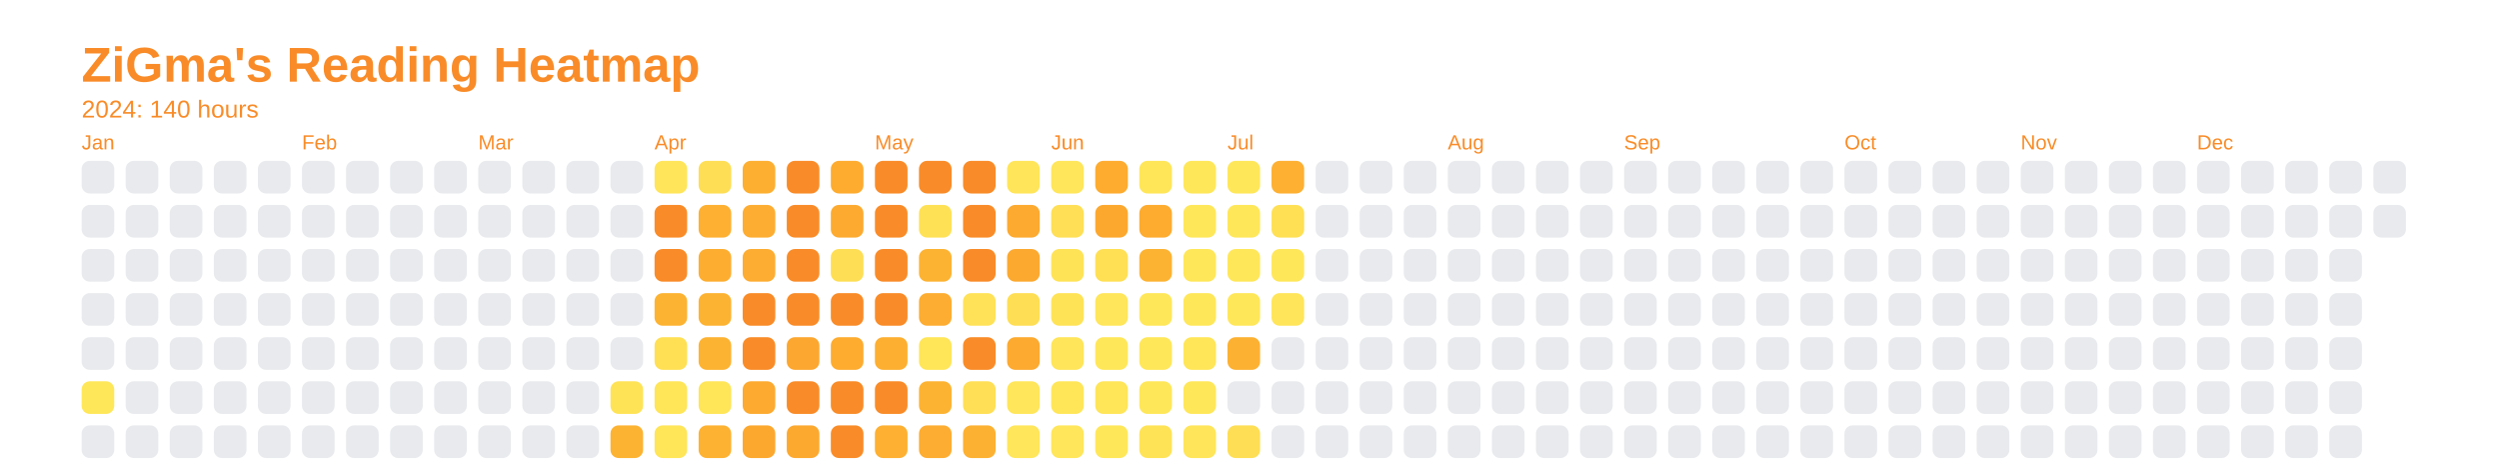
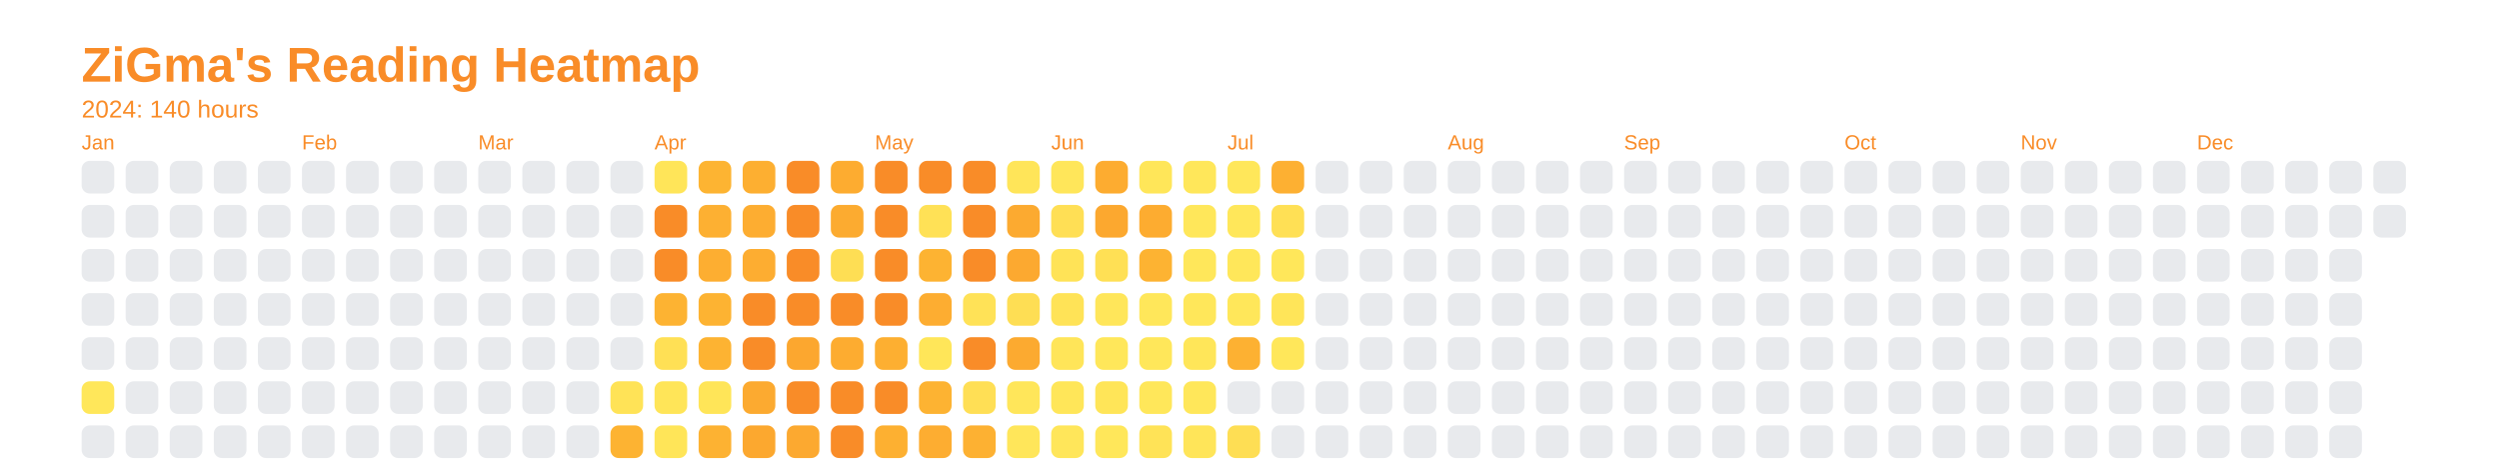
<svg xmlns="http://www.w3.org/2000/svg" baseProfile="full" height="57.5mm" version="1.1" viewBox="0,0,306.2,57.5" width="306.2mm">
  <defs />
  <rect fill="none" height="57.5" width="306.2" x="0" y="0" />
  <text fill="#f98c28" style="font-size:6px; font-family:Arial; font-weight:bold;" x="10" y="10">ZiGma's Reading Heatmap</text>
  <text fill="#f98c28" style="font-size:3px; font-family:Arial;" x="10" y="14.4">2024: 140 hours</text>
  <text fill="#f98c28" style="font-size:2.5px; font-family:Arial" x="10" y="18.3">Jan</text>
  <rect fill="#e8eaed" height="4" rx="1" ry="1" width="4" x="10" y="19.7" />
  <rect fill="#e8eaed" height="4" rx="1" ry="1" width="4" x="10" y="25.1" />
  <rect fill="#e8eaed" height="4" rx="1" ry="1" width="4" x="10" y="30.5" />
  <rect fill="#e8eaed" height="4" rx="1" ry="1" width="4" x="10" y="35.9" />
  <rect fill="#e8eaed" height="4" rx="1" ry="1" width="4" x="10" y="41.3" />
  <rect fill="#ffe75a" height="4" rx="1" ry="1" width="4" x="10" y="46.7" />
  <rect fill="#e8eaed" height="4" rx="1" ry="1" width="4" x="10" y="52.1" />
  <rect fill="#e8eaed" height="4" rx="1" ry="1" width="4" x="15.4" y="19.7" />
  <rect fill="#e8eaed" height="4" rx="1" ry="1" width="4" x="15.4" y="25.1" />
  <rect fill="#e8eaed" height="4" rx="1" ry="1" width="4" x="15.4" y="30.5" />
  <rect fill="#e8eaed" height="4" rx="1" ry="1" width="4" x="15.4" y="35.9" />
  <rect fill="#e8eaed" height="4" rx="1" ry="1" width="4" x="15.4" y="41.3" />
  <rect fill="#e8eaed" height="4" rx="1" ry="1" width="4" x="15.4" y="46.7" />
  <rect fill="#e8eaed" height="4" rx="1" ry="1" width="4" x="15.4" y="52.1" />
  <rect fill="#e8eaed" height="4" rx="1" ry="1" width="4" x="20.8" y="19.7" />
  <rect fill="#e8eaed" height="4" rx="1" ry="1" width="4" x="20.8" y="25.1" />
  <rect fill="#e8eaed" height="4" rx="1" ry="1" width="4" x="20.8" y="30.5" />
  <rect fill="#e8eaed" height="4" rx="1" ry="1" width="4" x="20.8" y="35.9" />
  <rect fill="#e8eaed" height="4" rx="1" ry="1" width="4" x="20.8" y="41.3" />
  <rect fill="#e8eaed" height="4" rx="1" ry="1" width="4" x="20.8" y="46.7" />
  <rect fill="#e8eaed" height="4" rx="1" ry="1" width="4" x="20.8" y="52.1" />
  <rect fill="#e8eaed" height="4" rx="1" ry="1" width="4" x="26.2" y="19.7" />
  <rect fill="#e8eaed" height="4" rx="1" ry="1" width="4" x="26.2" y="25.1" />
  <rect fill="#e8eaed" height="4" rx="1" ry="1" width="4" x="26.2" y="30.5" />
  <rect fill="#e8eaed" height="4" rx="1" ry="1" width="4" x="26.2" y="35.9" />
  <rect fill="#e8eaed" height="4" rx="1" ry="1" width="4" x="26.2" y="41.3" />
  <rect fill="#e8eaed" height="4" rx="1" ry="1" width="4" x="26.2" y="46.7" />
  <rect fill="#e8eaed" height="4" rx="1" ry="1" width="4" x="26.2" y="52.1" />
  <rect fill="#e8eaed" height="4" rx="1" ry="1" width="4" x="31.6" y="19.7" />
  <rect fill="#e8eaed" height="4" rx="1" ry="1" width="4" x="31.6" y="25.1" />
  <rect fill="#e8eaed" height="4" rx="1" ry="1" width="4" x="31.6" y="30.5" />
  <rect fill="#e8eaed" height="4" rx="1" ry="1" width="4" x="31.6" y="35.9" />
  <rect fill="#e8eaed" height="4" rx="1" ry="1" width="4" x="31.6" y="41.3" />
  <rect fill="#e8eaed" height="4" rx="1" ry="1" width="4" x="31.6" y="46.7" />
  <rect fill="#e8eaed" height="4" rx="1" ry="1" width="4" x="31.6" y="52.1" />
  <text fill="#f98c28" style="font-size:2.5px; font-family:Arial" x="37.0" y="18.3">Feb</text>
  <rect fill="#e8eaed" height="4" rx="1" ry="1" width="4" x="37.0" y="19.7" />
  <rect fill="#e8eaed" height="4" rx="1" ry="1" width="4" x="37.0" y="25.1" />
  <rect fill="#e8eaed" height="4" rx="1" ry="1" width="4" x="37.0" y="30.5" />
  <rect fill="#e8eaed" height="4" rx="1" ry="1" width="4" x="37.0" y="35.9" />
  <rect fill="#e8eaed" height="4" rx="1" ry="1" width="4" x="37.0" y="41.3" />
  <rect fill="#e8eaed" height="4" rx="1" ry="1" width="4" x="37.0" y="46.7" />
  <rect fill="#e8eaed" height="4" rx="1" ry="1" width="4" x="37.0" y="52.1" />
  <rect fill="#e8eaed" height="4" rx="1" ry="1" width="4" x="42.4" y="19.7" />
  <rect fill="#e8eaed" height="4" rx="1" ry="1" width="4" x="42.4" y="25.1" />
  <rect fill="#e8eaed" height="4" rx="1" ry="1" width="4" x="42.4" y="30.5" />
  <rect fill="#e8eaed" height="4" rx="1" ry="1" width="4" x="42.4" y="35.9" />
  <rect fill="#e8eaed" height="4" rx="1" ry="1" width="4" x="42.4" y="41.3" />
  <rect fill="#e8eaed" height="4" rx="1" ry="1" width="4" x="42.4" y="46.7" />
  <rect fill="#e8eaed" height="4" rx="1" ry="1" width="4" x="42.4" y="52.1" />
  <rect fill="#e8eaed" height="4" rx="1" ry="1" width="4" x="47.8" y="19.7" />
  <rect fill="#e8eaed" height="4" rx="1" ry="1" width="4" x="47.8" y="25.1" />
  <rect fill="#e8eaed" height="4" rx="1" ry="1" width="4" x="47.8" y="30.5" />
  <rect fill="#e8eaed" height="4" rx="1" ry="1" width="4" x="47.8" y="35.9" />
  <rect fill="#e8eaed" height="4" rx="1" ry="1" width="4" x="47.8" y="41.3" />
  <rect fill="#e8eaed" height="4" rx="1" ry="1" width="4" x="47.8" y="46.7" />
  <rect fill="#e8eaed" height="4" rx="1" ry="1" width="4" x="47.8" y="52.1" />
  <rect fill="#e8eaed" height="4" rx="1" ry="1" width="4" x="53.2" y="19.7" />
  <rect fill="#e8eaed" height="4" rx="1" ry="1" width="4" x="53.2" y="25.1" />
  <rect fill="#e8eaed" height="4" rx="1" ry="1" width="4" x="53.2" y="30.5" />
  <rect fill="#e8eaed" height="4" rx="1" ry="1" width="4" x="53.2" y="35.9" />
  <rect fill="#e8eaed" height="4" rx="1" ry="1" width="4" x="53.2" y="41.3" />
  <rect fill="#e8eaed" height="4" rx="1" ry="1" width="4" x="53.2" y="46.7" />
  <rect fill="#e8eaed" height="4" rx="1" ry="1" width="4" x="53.2" y="52.1" />
  <text fill="#f98c28" style="font-size:2.5px; font-family:Arial" x="58.6" y="18.3">Mar</text>
  <rect fill="#e8eaed" height="4" rx="1" ry="1" width="4" x="58.6" y="19.7" />
  <rect fill="#e8eaed" height="4" rx="1" ry="1" width="4" x="58.6" y="25.1" />
  <rect fill="#e8eaed" height="4" rx="1" ry="1" width="4" x="58.6" y="30.5" />
  <rect fill="#e8eaed" height="4" rx="1" ry="1" width="4" x="58.6" y="35.9" />
  <rect fill="#e8eaed" height="4" rx="1" ry="1" width="4" x="58.6" y="41.3" />
  <rect fill="#e8eaed" height="4" rx="1" ry="1" width="4" x="58.6" y="46.7" />
  <rect fill="#e8eaed" height="4" rx="1" ry="1" width="4" x="58.6" y="52.1" />
  <rect fill="#e8eaed" height="4" rx="1" ry="1" width="4" x="64" y="19.7" />
  <rect fill="#e8eaed" height="4" rx="1" ry="1" width="4" x="64" y="25.1" />
  <rect fill="#e8eaed" height="4" rx="1" ry="1" width="4" x="64" y="30.5" />
  <rect fill="#e8eaed" height="4" rx="1" ry="1" width="4" x="64" y="35.9" />
  <rect fill="#e8eaed" height="4" rx="1" ry="1" width="4" x="64" y="41.3" />
  <rect fill="#e8eaed" height="4" rx="1" ry="1" width="4" x="64" y="46.7" />
  <rect fill="#e8eaed" height="4" rx="1" ry="1" width="4" x="64" y="52.1" />
  <rect fill="#e8eaed" height="4" rx="1" ry="1" width="4" x="69.4" y="19.7" />
  <rect fill="#e8eaed" height="4" rx="1" ry="1" width="4" x="69.4" y="25.1" />
  <rect fill="#e8eaed" height="4" rx="1" ry="1" width="4" x="69.4" y="30.5" />
  <rect fill="#e8eaed" height="4" rx="1" ry="1" width="4" x="69.4" y="35.9" />
  <rect fill="#e8eaed" height="4" rx="1" ry="1" width="4" x="69.4" y="41.3" />
  <rect fill="#e8eaed" height="4" rx="1" ry="1" width="4" x="69.4" y="46.7" />
  <rect fill="#e8eaed" height="4" rx="1" ry="1" width="4" x="69.4" y="52.1" />
  <rect fill="#e8eaed" height="4" rx="1" ry="1" width="4" x="74.8" y="19.7" />
  <rect fill="#e8eaed" height="4" rx="1" ry="1" width="4" x="74.8" y="25.1" />
  <rect fill="#e8eaed" height="4" rx="1" ry="1" width="4" x="74.8" y="30.5" />
  <rect fill="#e8eaed" height="4" rx="1" ry="1" width="4" x="74.8" y="35.9" />
  <rect fill="#e8eaed" height="4" rx="1" ry="1" width="4" x="74.8" y="41.3" />
  <rect fill="#ffe357" height="4" rx="1" ry="1" width="4" x="74.8" y="46.7" />
  <rect fill="#fdb332" height="4" rx="1" ry="1" width="4" x="74.8" y="52.1" />
  <text fill="#f98c28" style="font-size:2.5px; font-family:Arial" x="80.2" y="18.3">Apr</text>
  <rect fill="#ffe559" height="4" rx="1" ry="1" width="4" x="80.2" y="19.7" />
  <rect fill="#f98c28" height="4" rx="1" ry="1" width="4" x="80.2" y="25.1" />
  <rect fill="#f98c28" height="4" rx="1" ry="1" width="4" x="80.2" y="30.5" />
  <rect fill="#fdb332" height="4" rx="1" ry="1" width="4" x="80.2" y="35.9" />
  <rect fill="#ffe055" height="4" rx="1" ry="1" width="4" x="80.2" y="41.3" />
  <rect fill="#ffe558" height="4" rx="1" ry="1" width="4" x="80.2" y="46.7" />
  <rect fill="#ffe558" height="4" rx="1" ry="1" width="4" x="80.2" y="52.1" />
-   <rect fill="#fede54" height="4" rx="1" ry="1" width="4" x="85.6" y="19.7" />
+   <rect fill="#fdb432" height="4" rx="1" ry="1" width="4" x="85.6" y="19.7" />
  <rect fill="#fdb032" height="4" rx="1" ry="1" width="4" x="85.6" y="25.1" />
  <rect fill="#fdae31" height="4" rx="1" ry="1" width="4" x="85.6" y="30.5" />
  <rect fill="#fdb332" height="4" rx="1" ry="1" width="4" x="85.6" y="35.9" />
  <rect fill="#fdb332" height="4" rx="1" ry="1" width="4" x="85.6" y="41.3" />
  <rect fill="#ffe558" height="4" rx="1" ry="1" width="4" x="85.6" y="46.7" />
  <rect fill="#fdb232" height="4" rx="1" ry="1" width="4" x="85.6" y="52.1" />
  <rect fill="#fdaf31" height="4" rx="1" ry="1" width="4" x="91" y="19.7" />
  <rect fill="#fdad31" height="4" rx="1" ry="1" width="4" x="91" y="25.1" />
  <rect fill="#fdad31" height="4" rx="1" ry="1" width="4" x="91" y="30.5" />
  <rect fill="#f98c28" height="4" rx="1" ry="1" width="4" x="91" y="35.9" />
  <rect fill="#f98c28" height="4" rx="1" ry="1" width="4" x="91" y="41.3" />
  <rect fill="#fcaa30" height="4" rx="1" ry="1" width="4" x="91" y="46.7" />
  <rect fill="#fca82f" height="4" rx="1" ry="1" width="4" x="91" y="52.1" />
  <rect fill="#f98c28" height="4" rx="1" ry="1" width="4" x="96.4" y="19.7" />
  <rect fill="#f98c28" height="4" rx="1" ry="1" width="4" x="96.4" y="25.1" />
  <rect fill="#f98c28" height="4" rx="1" ry="1" width="4" x="96.4" y="30.5" />
  <rect fill="#f98c28" height="4" rx="1" ry="1" width="4" x="96.4" y="35.9" />
  <rect fill="#fca72f" height="4" rx="1" ry="1" width="4" x="96.4" y="41.3" />
  <rect fill="#f98c28" height="4" rx="1" ry="1" width="4" x="96.4" y="46.7" />
  <rect fill="#fca930" height="4" rx="1" ry="1" width="4" x="96.4" y="52.1" />
  <rect fill="#fdac30" height="4" rx="1" ry="1" width="4" x="101.8" y="19.7" />
  <rect fill="#fcab30" height="4" rx="1" ry="1" width="4" x="101.8" y="25.1" />
  <rect fill="#fede54" height="4" rx="1" ry="1" width="4" x="101.8" y="30.5" />
  <rect fill="#f98c28" height="4" rx="1" ry="1" width="4" x="101.8" y="35.9" />
  <rect fill="#fdac30" height="4" rx="1" ry="1" width="4" x="101.8" y="41.3" />
  <rect fill="#f98c28" height="4" rx="1" ry="1" width="4" x="101.8" y="46.7" />
  <rect fill="#f98c28" height="4" rx="1" ry="1" width="4" x="101.8" y="52.1" />
  <text fill="#f98c28" style="font-size:2.5px; font-family:Arial" x="107.2" y="18.3">May</text>
  <rect fill="#f98c28" height="4" rx="1" ry="1" width="4" x="107.2" y="19.7" />
  <rect fill="#f98c28" height="4" rx="1" ry="1" width="4" x="107.2" y="25.1" />
  <rect fill="#f98c28" height="4" rx="1" ry="1" width="4" x="107.2" y="30.5" />
  <rect fill="#f98c28" height="4" rx="1" ry="1" width="4" x="107.2" y="35.9" />
  <rect fill="#fdaf31" height="4" rx="1" ry="1" width="4" x="107.2" y="41.3" />
  <rect fill="#f98c28" height="4" rx="1" ry="1" width="4" x="107.2" y="46.7" />
  <rect fill="#fdb031" height="4" rx="1" ry="1" width="4" x="107.2" y="52.1" />
  <rect fill="#f98c28" height="4" rx="1" ry="1" width="4" x="112.6" y="19.7" />
  <rect fill="#ffe156" height="4" rx="1" ry="1" width="4" x="112.6" y="25.1" />
  <rect fill="#fdb332" height="4" rx="1" ry="1" width="4" x="112.6" y="30.5" />
  <rect fill="#fdad31" height="4" rx="1" ry="1" width="4" x="112.6" y="35.9" />
  <rect fill="#ffe659" height="4" rx="1" ry="1" width="4" x="112.6" y="41.3" />
  <rect fill="#fdb332" height="4" rx="1" ry="1" width="4" x="112.6" y="46.7" />
  <rect fill="#fdad31" height="4" rx="1" ry="1" width="4" x="112.6" y="52.1" />
  <rect fill="#f98c28" height="4" rx="1" ry="1" width="4" x="118" y="19.7" />
  <rect fill="#f98c28" height="4" rx="1" ry="1" width="4" x="118" y="25.1" />
  <rect fill="#f98c28" height="4" rx="1" ry="1" width="4" x="118" y="30.5" />
  <rect fill="#ffe257" height="4" rx="1" ry="1" width="4" x="118" y="35.9" />
  <rect fill="#f98c28" height="4" rx="1" ry="1" width="4" x="118" y="41.3" />
  <rect fill="#ffdf55" height="4" rx="1" ry="1" width="4" x="118" y="46.7" />
  <rect fill="#fdb132" height="4" rx="1" ry="1" width="4" x="118" y="52.1" />
  <rect fill="#ffe559" height="4" rx="1" ry="1" width="4" x="123.4" y="19.7" />
  <rect fill="#fcaa30" height="4" rx="1" ry="1" width="4" x="123.4" y="25.1" />
  <rect fill="#fca930" height="4" rx="1" ry="1" width="4" x="123.4" y="30.5" />
  <rect fill="#fede54" height="4" rx="1" ry="1" width="4" x="123.4" y="35.9" />
  <rect fill="#fcaa30" height="4" rx="1" ry="1" width="4" x="123.4" y="41.3" />
  <rect fill="#ffe65a" height="4" rx="1" ry="1" width="4" x="123.4" y="46.7" />
  <rect fill="#ffe65a" height="4" rx="1" ry="1" width="4" x="123.4" y="52.1" />
  <text fill="#f98c28" style="font-size:2.5px; font-family:Arial" x="128.8" y="18.3">Jun</text>
  <rect fill="#ffe65a" height="4" rx="1" ry="1" width="4" x="128.8" y="19.7" />
  <rect fill="#ffdf55" height="4" rx="1" ry="1" width="4" x="128.8" y="25.1" />
  <rect fill="#ffe357" height="4" rx="1" ry="1" width="4" x="128.8" y="30.5" />
  <rect fill="#ffe357" height="4" rx="1" ry="1" width="4" x="128.8" y="35.9" />
  <rect fill="#ffe559" height="4" rx="1" ry="1" width="4" x="128.8" y="41.3" />
  <rect fill="#ffe659" height="4" rx="1" ry="1" width="4" x="128.8" y="46.7" />
  <rect fill="#ffe65a" height="4" rx="1" ry="1" width="4" x="128.8" y="52.1" />
  <rect fill="#fdac30" height="4" rx="1" ry="1" width="4" x="134.2" y="19.7" />
  <rect fill="#fca82f" height="4" rx="1" ry="1" width="4" x="134.2" y="25.1" />
  <rect fill="#ffe055" height="4" rx="1" ry="1" width="4" x="134.2" y="30.5" />
  <rect fill="#ffe65a" height="4" rx="1" ry="1" width="4" x="134.2" y="35.9" />
  <rect fill="#ffe75a" height="4" rx="1" ry="1" width="4" x="134.2" y="41.3" />
  <rect fill="#ffe558" height="4" rx="1" ry="1" width="4" x="134.2" y="46.7" />
  <rect fill="#ffe75a" height="4" rx="1" ry="1" width="4" x="134.2" y="52.1" />
  <rect fill="#ffe659" height="4" rx="1" ry="1" width="4" x="139.6" y="19.7" />
  <rect fill="#fdac30" height="4" rx="1" ry="1" width="4" x="139.6" y="25.1" />
  <rect fill="#fdb332" height="4" rx="1" ry="1" width="4" x="139.6" y="30.5" />
  <rect fill="#ffe75a" height="4" rx="1" ry="1" width="4" x="139.6" y="35.9" />
  <rect fill="#ffe75a" height="4" rx="1" ry="1" width="4" x="139.6" y="41.3" />
  <rect fill="#ffe75a" height="4" rx="1" ry="1" width="4" x="139.6" y="46.7" />
  <rect fill="#ffe357" height="4" rx="1" ry="1" width="4" x="139.6" y="52.1" />
  <rect fill="#ffe75a" height="4" rx="1" ry="1" width="4" x="145" y="19.7" />
  <rect fill="#ffe75a" height="4" rx="1" ry="1" width="4" x="145" y="25.1" />
  <rect fill="#ffe75a" height="4" rx="1" ry="1" width="4" x="145" y="30.5" />
  <rect fill="#ffe75a" height="4" rx="1" ry="1" width="4" x="145" y="35.9" />
  <rect fill="#ffe659" height="4" rx="1" ry="1" width="4" x="145" y="41.3" />
  <rect fill="#ffe75a" height="4" rx="1" ry="1" width="4" x="145" y="46.7" />
  <rect fill="#ffe559" height="4" rx="1" ry="1" width="4" x="145" y="52.1" />
  <text fill="#f98c28" style="font-size:2.5px; font-family:Arial" x="150.4" y="18.3">Jul</text>
  <rect fill="#ffe75a" height="4" rx="1" ry="1" width="4" x="150.4" y="19.7" />
  <rect fill="#ffe75a" height="4" rx="1" ry="1" width="4" x="150.4" y="25.1" />
  <rect fill="#ffe75a" height="4" rx="1" ry="1" width="4" x="150.4" y="30.5" />
  <rect fill="#ffe75a" height="4" rx="1" ry="1" width="4" x="150.4" y="35.9" />
  <rect fill="#fdb132" height="4" rx="1" ry="1" width="4" x="150.4" y="41.3" />
  <rect fill="#e8eaed" height="4" rx="1" ry="1" width="4" x="150.4" y="46.7" />
  <rect fill="#fede54" height="4" rx="1" ry="1" width="4" x="150.4" y="52.1" />
  <rect fill="#fdb032" height="4" rx="1" ry="1" width="4" x="155.8" y="19.7" />
  <rect fill="#ffe055" height="4" rx="1" ry="1" width="4" x="155.8" y="25.1" />
  <rect fill="#ffe75a" height="4" rx="1" ry="1" width="4" x="155.8" y="30.5" />
  <rect fill="#ffe559" height="4" rx="1" ry="1" width="4" x="155.8" y="35.9" />
-   <rect fill="#e8eaed" height="4" rx="1" ry="1" width="4" x="155.8" y="41.3" />
+   <rect fill="#ffe75a" height="4" rx="1" ry="1" width="4" x="155.8" y="41.3" />
  <rect fill="#e8eaed" height="4" rx="1" ry="1" width="4" x="155.8" y="46.7" />
  <rect fill="#e8eaed" height="4" rx="1" ry="1" width="4" x="155.8" y="52.1" />
  <rect fill="#e8eaed" height="4" rx="1" ry="1" width="4" x="161.2" y="19.7" />
  <rect fill="#e8eaed" height="4" rx="1" ry="1" width="4" x="161.2" y="25.1" />
  <rect fill="#e8eaed" height="4" rx="1" ry="1" width="4" x="161.2" y="30.5" />
  <rect fill="#e8eaed" height="4" rx="1" ry="1" width="4" x="161.2" y="35.9" />
  <rect fill="#e8eaed" height="4" rx="1" ry="1" width="4" x="161.2" y="41.3" />
  <rect fill="#e8eaed" height="4" rx="1" ry="1" width="4" x="161.2" y="46.7" />
  <rect fill="#e8eaed" height="4" rx="1" ry="1" width="4" x="161.2" y="52.1" />
  <rect fill="#e8eaed" height="4" rx="1" ry="1" width="4" x="166.6" y="19.7" />
  <rect fill="#e8eaed" height="4" rx="1" ry="1" width="4" x="166.6" y="25.1" />
  <rect fill="#e8eaed" height="4" rx="1" ry="1" width="4" x="166.6" y="30.5" />
  <rect fill="#e8eaed" height="4" rx="1" ry="1" width="4" x="166.6" y="35.9" />
  <rect fill="#e8eaed" height="4" rx="1" ry="1" width="4" x="166.6" y="41.3" />
  <rect fill="#e8eaed" height="4" rx="1" ry="1" width="4" x="166.6" y="46.7" />
  <rect fill="#e8eaed" height="4" rx="1" ry="1" width="4" x="166.6" y="52.1" />
  <rect fill="#e8eaed" height="4" rx="1" ry="1" width="4" x="172" y="19.7" />
  <rect fill="#e8eaed" height="4" rx="1" ry="1" width="4" x="172" y="25.1" />
  <rect fill="#e8eaed" height="4" rx="1" ry="1" width="4" x="172" y="30.5" />
  <rect fill="#e8eaed" height="4" rx="1" ry="1" width="4" x="172" y="35.9" />
  <rect fill="#e8eaed" height="4" rx="1" ry="1" width="4" x="172" y="41.3" />
  <rect fill="#e8eaed" height="4" rx="1" ry="1" width="4" x="172" y="46.7" />
  <rect fill="#e8eaed" height="4" rx="1" ry="1" width="4" x="172" y="52.1" />
  <text fill="#f98c28" style="font-size:2.5px; font-family:Arial" x="177.4" y="18.3">Aug</text>
  <rect fill="#e8eaed" height="4" rx="1" ry="1" width="4" x="177.4" y="19.7" />
  <rect fill="#e8eaed" height="4" rx="1" ry="1" width="4" x="177.4" y="25.1" />
  <rect fill="#e8eaed" height="4" rx="1" ry="1" width="4" x="177.4" y="30.5" />
  <rect fill="#e8eaed" height="4" rx="1" ry="1" width="4" x="177.4" y="35.9" />
  <rect fill="#e8eaed" height="4" rx="1" ry="1" width="4" x="177.4" y="41.3" />
  <rect fill="#e8eaed" height="4" rx="1" ry="1" width="4" x="177.4" y="46.7" />
  <rect fill="#e8eaed" height="4" rx="1" ry="1" width="4" x="177.4" y="52.1" />
  <rect fill="#e8eaed" height="4" rx="1" ry="1" width="4" x="182.8" y="19.7" />
  <rect fill="#e8eaed" height="4" rx="1" ry="1" width="4" x="182.8" y="25.1" />
  <rect fill="#e8eaed" height="4" rx="1" ry="1" width="4" x="182.8" y="30.5" />
  <rect fill="#e8eaed" height="4" rx="1" ry="1" width="4" x="182.8" y="35.9" />
  <rect fill="#e8eaed" height="4" rx="1" ry="1" width="4" x="182.8" y="41.3" />
  <rect fill="#e8eaed" height="4" rx="1" ry="1" width="4" x="182.8" y="46.7" />
  <rect fill="#e8eaed" height="4" rx="1" ry="1" width="4" x="182.8" y="52.1" />
  <rect fill="#e8eaed" height="4" rx="1" ry="1" width="4" x="188.2" y="19.7" />
  <rect fill="#e8eaed" height="4" rx="1" ry="1" width="4" x="188.2" y="25.1" />
  <rect fill="#e8eaed" height="4" rx="1" ry="1" width="4" x="188.2" y="30.5" />
  <rect fill="#e8eaed" height="4" rx="1" ry="1" width="4" x="188.2" y="35.9" />
  <rect fill="#e8eaed" height="4" rx="1" ry="1" width="4" x="188.2" y="41.3" />
  <rect fill="#e8eaed" height="4" rx="1" ry="1" width="4" x="188.2" y="46.7" />
  <rect fill="#e8eaed" height="4" rx="1" ry="1" width="4" x="188.2" y="52.1" />
  <rect fill="#e8eaed" height="4" rx="1" ry="1" width="4" x="193.6" y="19.7" />
  <rect fill="#e8eaed" height="4" rx="1" ry="1" width="4" x="193.6" y="25.1" />
  <rect fill="#e8eaed" height="4" rx="1" ry="1" width="4" x="193.6" y="30.5" />
  <rect fill="#e8eaed" height="4" rx="1" ry="1" width="4" x="193.6" y="35.9" />
  <rect fill="#e8eaed" height="4" rx="1" ry="1" width="4" x="193.6" y="41.3" />
  <rect fill="#e8eaed" height="4" rx="1" ry="1" width="4" x="193.6" y="46.7" />
  <rect fill="#e8eaed" height="4" rx="1" ry="1" width="4" x="193.6" y="52.1" />
  <text fill="#f98c28" style="font-size:2.5px; font-family:Arial" x="199" y="18.3">Sep</text>
  <rect fill="#e8eaed" height="4" rx="1" ry="1" width="4" x="199" y="19.7" />
  <rect fill="#e8eaed" height="4" rx="1" ry="1" width="4" x="199" y="25.1" />
  <rect fill="#e8eaed" height="4" rx="1" ry="1" width="4" x="199" y="30.5" />
  <rect fill="#e8eaed" height="4" rx="1" ry="1" width="4" x="199" y="35.9" />
  <rect fill="#e8eaed" height="4" rx="1" ry="1" width="4" x="199" y="41.3" />
  <rect fill="#e8eaed" height="4" rx="1" ry="1" width="4" x="199" y="46.7" />
  <rect fill="#e8eaed" height="4" rx="1" ry="1" width="4" x="199" y="52.1" />
  <rect fill="#e8eaed" height="4" rx="1" ry="1" width="4" x="204.4" y="19.7" />
  <rect fill="#e8eaed" height="4" rx="1" ry="1" width="4" x="204.4" y="25.1" />
  <rect fill="#e8eaed" height="4" rx="1" ry="1" width="4" x="204.4" y="30.5" />
  <rect fill="#e8eaed" height="4" rx="1" ry="1" width="4" x="204.4" y="35.9" />
  <rect fill="#e8eaed" height="4" rx="1" ry="1" width="4" x="204.4" y="41.3" />
  <rect fill="#e8eaed" height="4" rx="1" ry="1" width="4" x="204.4" y="46.7" />
  <rect fill="#e8eaed" height="4" rx="1" ry="1" width="4" x="204.4" y="52.1" />
  <rect fill="#e8eaed" height="4" rx="1" ry="1" width="4" x="209.8" y="19.7" />
  <rect fill="#e8eaed" height="4" rx="1" ry="1" width="4" x="209.8" y="25.1" />
  <rect fill="#e8eaed" height="4" rx="1" ry="1" width="4" x="209.8" y="30.5" />
  <rect fill="#e8eaed" height="4" rx="1" ry="1" width="4" x="209.8" y="35.9" />
  <rect fill="#e8eaed" height="4" rx="1" ry="1" width="4" x="209.8" y="41.3" />
  <rect fill="#e8eaed" height="4" rx="1" ry="1" width="4" x="209.8" y="46.7" />
  <rect fill="#e8eaed" height="4" rx="1" ry="1" width="4" x="209.8" y="52.1" />
  <rect fill="#e8eaed" height="4" rx="1" ry="1" width="4" x="215.2" y="19.7" />
  <rect fill="#e8eaed" height="4" rx="1" ry="1" width="4" x="215.2" y="25.1" />
  <rect fill="#e8eaed" height="4" rx="1" ry="1" width="4" x="215.2" y="30.5" />
  <rect fill="#e8eaed" height="4" rx="1" ry="1" width="4" x="215.2" y="35.9" />
  <rect fill="#e8eaed" height="4" rx="1" ry="1" width="4" x="215.2" y="41.3" />
  <rect fill="#e8eaed" height="4" rx="1" ry="1" width="4" x="215.2" y="46.7" />
  <rect fill="#e8eaed" height="4" rx="1" ry="1" width="4" x="215.2" y="52.1" />
  <rect fill="#e8eaed" height="4" rx="1" ry="1" width="4" x="220.6" y="19.7" />
  <rect fill="#e8eaed" height="4" rx="1" ry="1" width="4" x="220.6" y="25.1" />
  <rect fill="#e8eaed" height="4" rx="1" ry="1" width="4" x="220.6" y="30.5" />
  <rect fill="#e8eaed" height="4" rx="1" ry="1" width="4" x="220.6" y="35.9" />
  <rect fill="#e8eaed" height="4" rx="1" ry="1" width="4" x="220.6" y="41.3" />
  <rect fill="#e8eaed" height="4" rx="1" ry="1" width="4" x="220.6" y="46.7" />
  <rect fill="#e8eaed" height="4" rx="1" ry="1" width="4" x="220.6" y="52.1" />
  <text fill="#f98c28" style="font-size:2.5px; font-family:Arial" x="226" y="18.3">Oct</text>
  <rect fill="#e8eaed" height="4" rx="1" ry="1" width="4" x="226" y="19.7" />
  <rect fill="#e8eaed" height="4" rx="1" ry="1" width="4" x="226" y="25.1" />
  <rect fill="#e8eaed" height="4" rx="1" ry="1" width="4" x="226" y="30.5" />
  <rect fill="#e8eaed" height="4" rx="1" ry="1" width="4" x="226" y="35.9" />
  <rect fill="#e8eaed" height="4" rx="1" ry="1" width="4" x="226" y="41.3" />
  <rect fill="#e8eaed" height="4" rx="1" ry="1" width="4" x="226" y="46.7" />
  <rect fill="#e8eaed" height="4" rx="1" ry="1" width="4" x="226" y="52.1" />
  <rect fill="#e8eaed" height="4" rx="1" ry="1" width="4" x="231.4" y="19.7" />
  <rect fill="#e8eaed" height="4" rx="1" ry="1" width="4" x="231.4" y="25.1" />
  <rect fill="#e8eaed" height="4" rx="1" ry="1" width="4" x="231.4" y="30.5" />
  <rect fill="#e8eaed" height="4" rx="1" ry="1" width="4" x="231.4" y="35.9" />
  <rect fill="#e8eaed" height="4" rx="1" ry="1" width="4" x="231.4" y="41.3" />
  <rect fill="#e8eaed" height="4" rx="1" ry="1" width="4" x="231.4" y="46.7" />
  <rect fill="#e8eaed" height="4" rx="1" ry="1" width="4" x="231.4" y="52.1" />
  <rect fill="#e8eaed" height="4" rx="1" ry="1" width="4" x="236.8" y="19.7" />
  <rect fill="#e8eaed" height="4" rx="1" ry="1" width="4" x="236.8" y="25.1" />
  <rect fill="#e8eaed" height="4" rx="1" ry="1" width="4" x="236.8" y="30.5" />
  <rect fill="#e8eaed" height="4" rx="1" ry="1" width="4" x="236.8" y="35.9" />
  <rect fill="#e8eaed" height="4" rx="1" ry="1" width="4" x="236.8" y="41.3" />
  <rect fill="#e8eaed" height="4" rx="1" ry="1" width="4" x="236.8" y="46.7" />
  <rect fill="#e8eaed" height="4" rx="1" ry="1" width="4" x="236.8" y="52.1" />
  <rect fill="#e8eaed" height="4" rx="1" ry="1" width="4" x="242.2" y="19.7" />
  <rect fill="#e8eaed" height="4" rx="1" ry="1" width="4" x="242.2" y="25.1" />
  <rect fill="#e8eaed" height="4" rx="1" ry="1" width="4" x="242.2" y="30.5" />
  <rect fill="#e8eaed" height="4" rx="1" ry="1" width="4" x="242.2" y="35.9" />
  <rect fill="#e8eaed" height="4" rx="1" ry="1" width="4" x="242.2" y="41.3" />
  <rect fill="#e8eaed" height="4" rx="1" ry="1" width="4" x="242.2" y="46.7" />
  <rect fill="#e8eaed" height="4" rx="1" ry="1" width="4" x="242.2" y="52.1" />
  <text fill="#f98c28" style="font-size:2.5px; font-family:Arial" x="247.6" y="18.3">Nov</text>
  <rect fill="#e8eaed" height="4" rx="1" ry="1" width="4" x="247.6" y="19.7" />
  <rect fill="#e8eaed" height="4" rx="1" ry="1" width="4" x="247.6" y="25.1" />
  <rect fill="#e8eaed" height="4" rx="1" ry="1" width="4" x="247.6" y="30.5" />
  <rect fill="#e8eaed" height="4" rx="1" ry="1" width="4" x="247.6" y="35.9" />
  <rect fill="#e8eaed" height="4" rx="1" ry="1" width="4" x="247.6" y="41.3" />
  <rect fill="#e8eaed" height="4" rx="1" ry="1" width="4" x="247.6" y="46.7" />
  <rect fill="#e8eaed" height="4" rx="1" ry="1" width="4" x="247.6" y="52.1" />
  <rect fill="#e8eaed" height="4" rx="1" ry="1" width="4" x="253" y="19.7" />
  <rect fill="#e8eaed" height="4" rx="1" ry="1" width="4" x="253" y="25.1" />
  <rect fill="#e8eaed" height="4" rx="1" ry="1" width="4" x="253" y="30.5" />
  <rect fill="#e8eaed" height="4" rx="1" ry="1" width="4" x="253" y="35.9" />
  <rect fill="#e8eaed" height="4" rx="1" ry="1" width="4" x="253" y="41.3" />
  <rect fill="#e8eaed" height="4" rx="1" ry="1" width="4" x="253" y="46.7" />
  <rect fill="#e8eaed" height="4" rx="1" ry="1" width="4" x="253" y="52.1" />
  <rect fill="#e8eaed" height="4" rx="1" ry="1" width="4" x="258.4" y="19.7" />
  <rect fill="#e8eaed" height="4" rx="1" ry="1" width="4" x="258.4" y="25.1" />
  <rect fill="#e8eaed" height="4" rx="1" ry="1" width="4" x="258.4" y="30.5" />
  <rect fill="#e8eaed" height="4" rx="1" ry="1" width="4" x="258.4" y="35.9" />
  <rect fill="#e8eaed" height="4" rx="1" ry="1" width="4" x="258.4" y="41.3" />
  <rect fill="#e8eaed" height="4" rx="1" ry="1" width="4" x="258.4" y="46.7" />
  <rect fill="#e8eaed" height="4" rx="1" ry="1" width="4" x="258.4" y="52.1" />
  <rect fill="#e8eaed" height="4" rx="1" ry="1" width="4" x="263.8" y="19.7" />
  <rect fill="#e8eaed" height="4" rx="1" ry="1" width="4" x="263.8" y="25.1" />
  <rect fill="#e8eaed" height="4" rx="1" ry="1" width="4" x="263.8" y="30.5" />
  <rect fill="#e8eaed" height="4" rx="1" ry="1" width="4" x="263.8" y="35.9" />
  <rect fill="#e8eaed" height="4" rx="1" ry="1" width="4" x="263.8" y="41.3" />
  <rect fill="#e8eaed" height="4" rx="1" ry="1" width="4" x="263.8" y="46.7" />
  <rect fill="#e8eaed" height="4" rx="1" ry="1" width="4" x="263.8" y="52.1" />
  <text fill="#f98c28" style="font-size:2.5px; font-family:Arial" x="269.2" y="18.3">Dec</text>
  <rect fill="#e8eaed" height="4" rx="1" ry="1" width="4" x="269.2" y="19.7" />
  <rect fill="#e8eaed" height="4" rx="1" ry="1" width="4" x="269.2" y="25.1" />
  <rect fill="#e8eaed" height="4" rx="1" ry="1" width="4" x="269.2" y="30.5" />
  <rect fill="#e8eaed" height="4" rx="1" ry="1" width="4" x="269.2" y="35.9" />
  <rect fill="#e8eaed" height="4" rx="1" ry="1" width="4" x="269.2" y="41.3" />
  <rect fill="#e8eaed" height="4" rx="1" ry="1" width="4" x="269.2" y="46.7" />
  <rect fill="#e8eaed" height="4" rx="1" ry="1" width="4" x="269.2" y="52.1" />
  <rect fill="#e8eaed" height="4" rx="1" ry="1" width="4" x="274.6" y="19.7" />
  <rect fill="#e8eaed" height="4" rx="1" ry="1" width="4" x="274.6" y="25.1" />
  <rect fill="#e8eaed" height="4" rx="1" ry="1" width="4" x="274.6" y="30.5" />
  <rect fill="#e8eaed" height="4" rx="1" ry="1" width="4" x="274.6" y="35.9" />
  <rect fill="#e8eaed" height="4" rx="1" ry="1" width="4" x="274.6" y="41.3" />
  <rect fill="#e8eaed" height="4" rx="1" ry="1" width="4" x="274.6" y="46.7" />
  <rect fill="#e8eaed" height="4" rx="1" ry="1" width="4" x="274.6" y="52.1" />
  <rect fill="#e8eaed" height="4" rx="1" ry="1" width="4" x="280" y="19.7" />
  <rect fill="#e8eaed" height="4" rx="1" ry="1" width="4" x="280" y="25.1" />
  <rect fill="#e8eaed" height="4" rx="1" ry="1" width="4" x="280" y="30.5" />
  <rect fill="#e8eaed" height="4" rx="1" ry="1" width="4" x="280" y="35.9" />
  <rect fill="#e8eaed" height="4" rx="1" ry="1" width="4" x="280" y="41.3" />
  <rect fill="#e8eaed" height="4" rx="1" ry="1" width="4" x="280" y="46.7" />
  <rect fill="#e8eaed" height="4" rx="1" ry="1" width="4" x="280" y="52.1" />
  <rect fill="#e8eaed" height="4" rx="1" ry="1" width="4" x="285.4" y="19.7" />
  <rect fill="#e8eaed" height="4" rx="1" ry="1" width="4" x="285.4" y="25.1" />
  <rect fill="#e8eaed" height="4" rx="1" ry="1" width="4" x="285.4" y="30.5" />
  <rect fill="#e8eaed" height="4" rx="1" ry="1" width="4" x="285.4" y="35.9" />
  <rect fill="#e8eaed" height="4" rx="1" ry="1" width="4" x="285.4" y="41.3" />
  <rect fill="#e8eaed" height="4" rx="1" ry="1" width="4" x="285.4" y="46.7" />
  <rect fill="#e8eaed" height="4" rx="1" ry="1" width="4" x="285.4" y="52.1" />
  <rect fill="#e8eaed" height="4" rx="1" ry="1" width="4" x="290.8" y="19.7" />
  <rect fill="#e8eaed" height="4" rx="1" ry="1" width="4" x="290.8" y="25.1" />
</svg>
